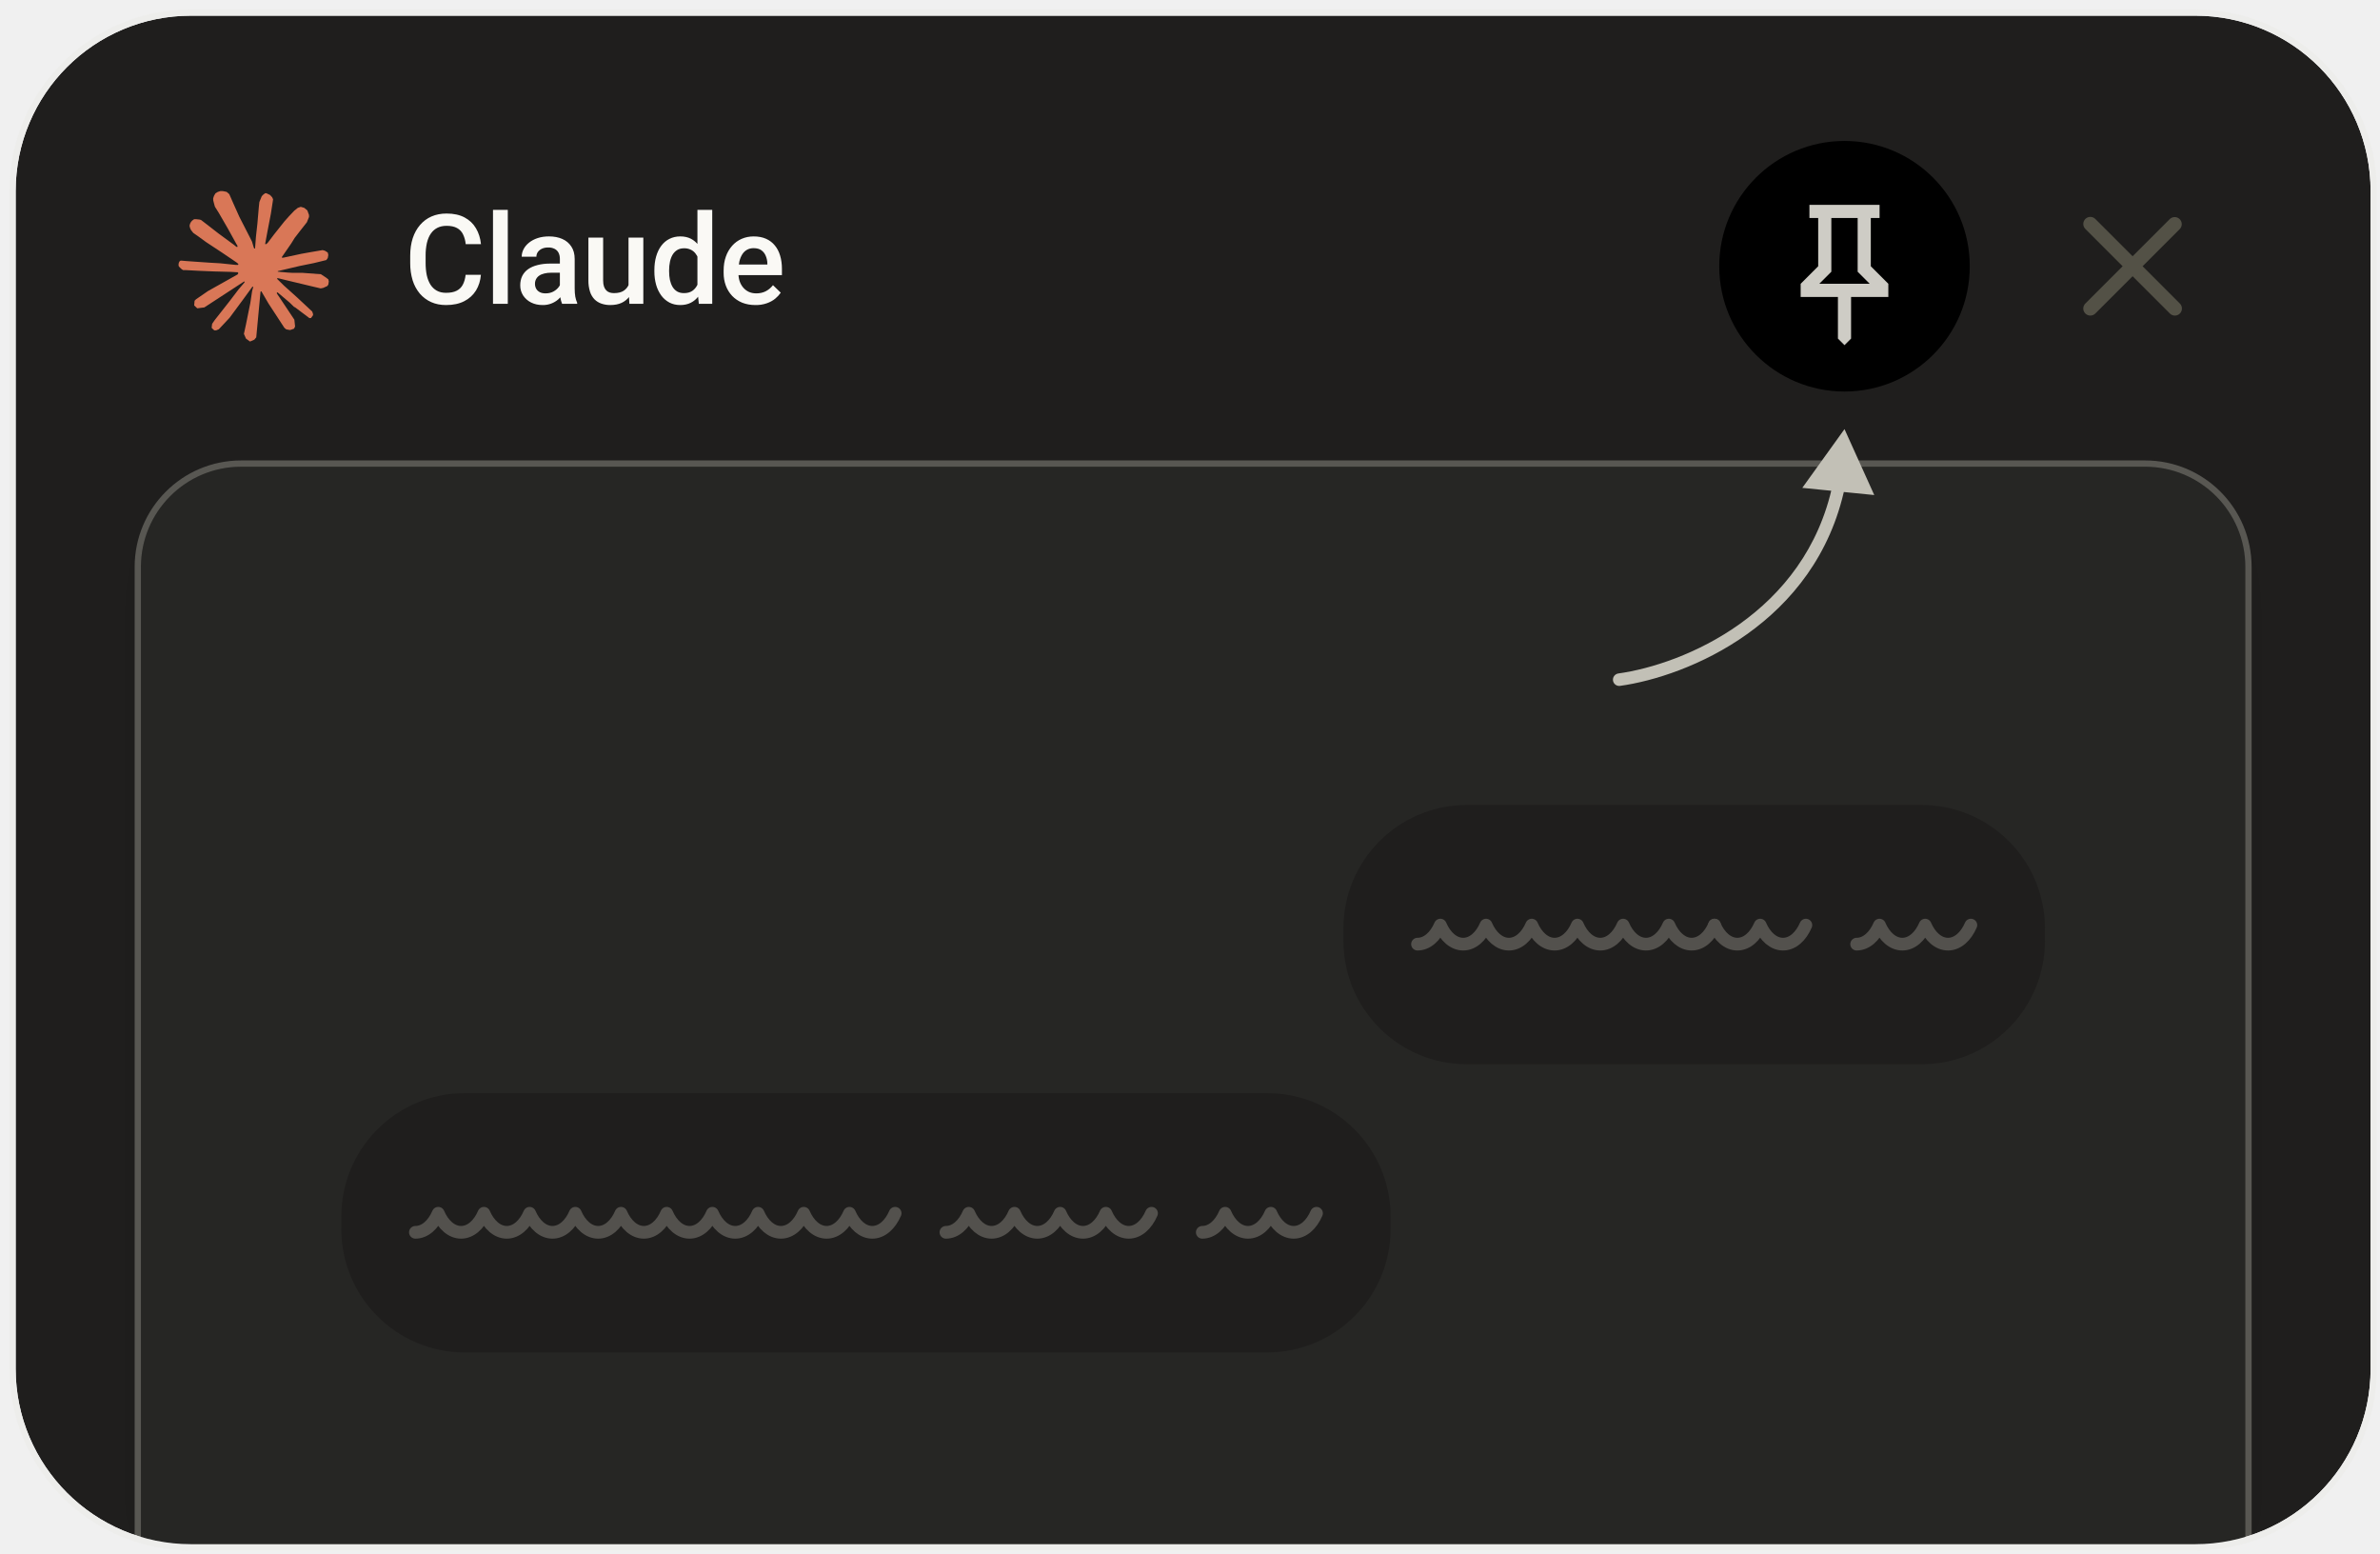
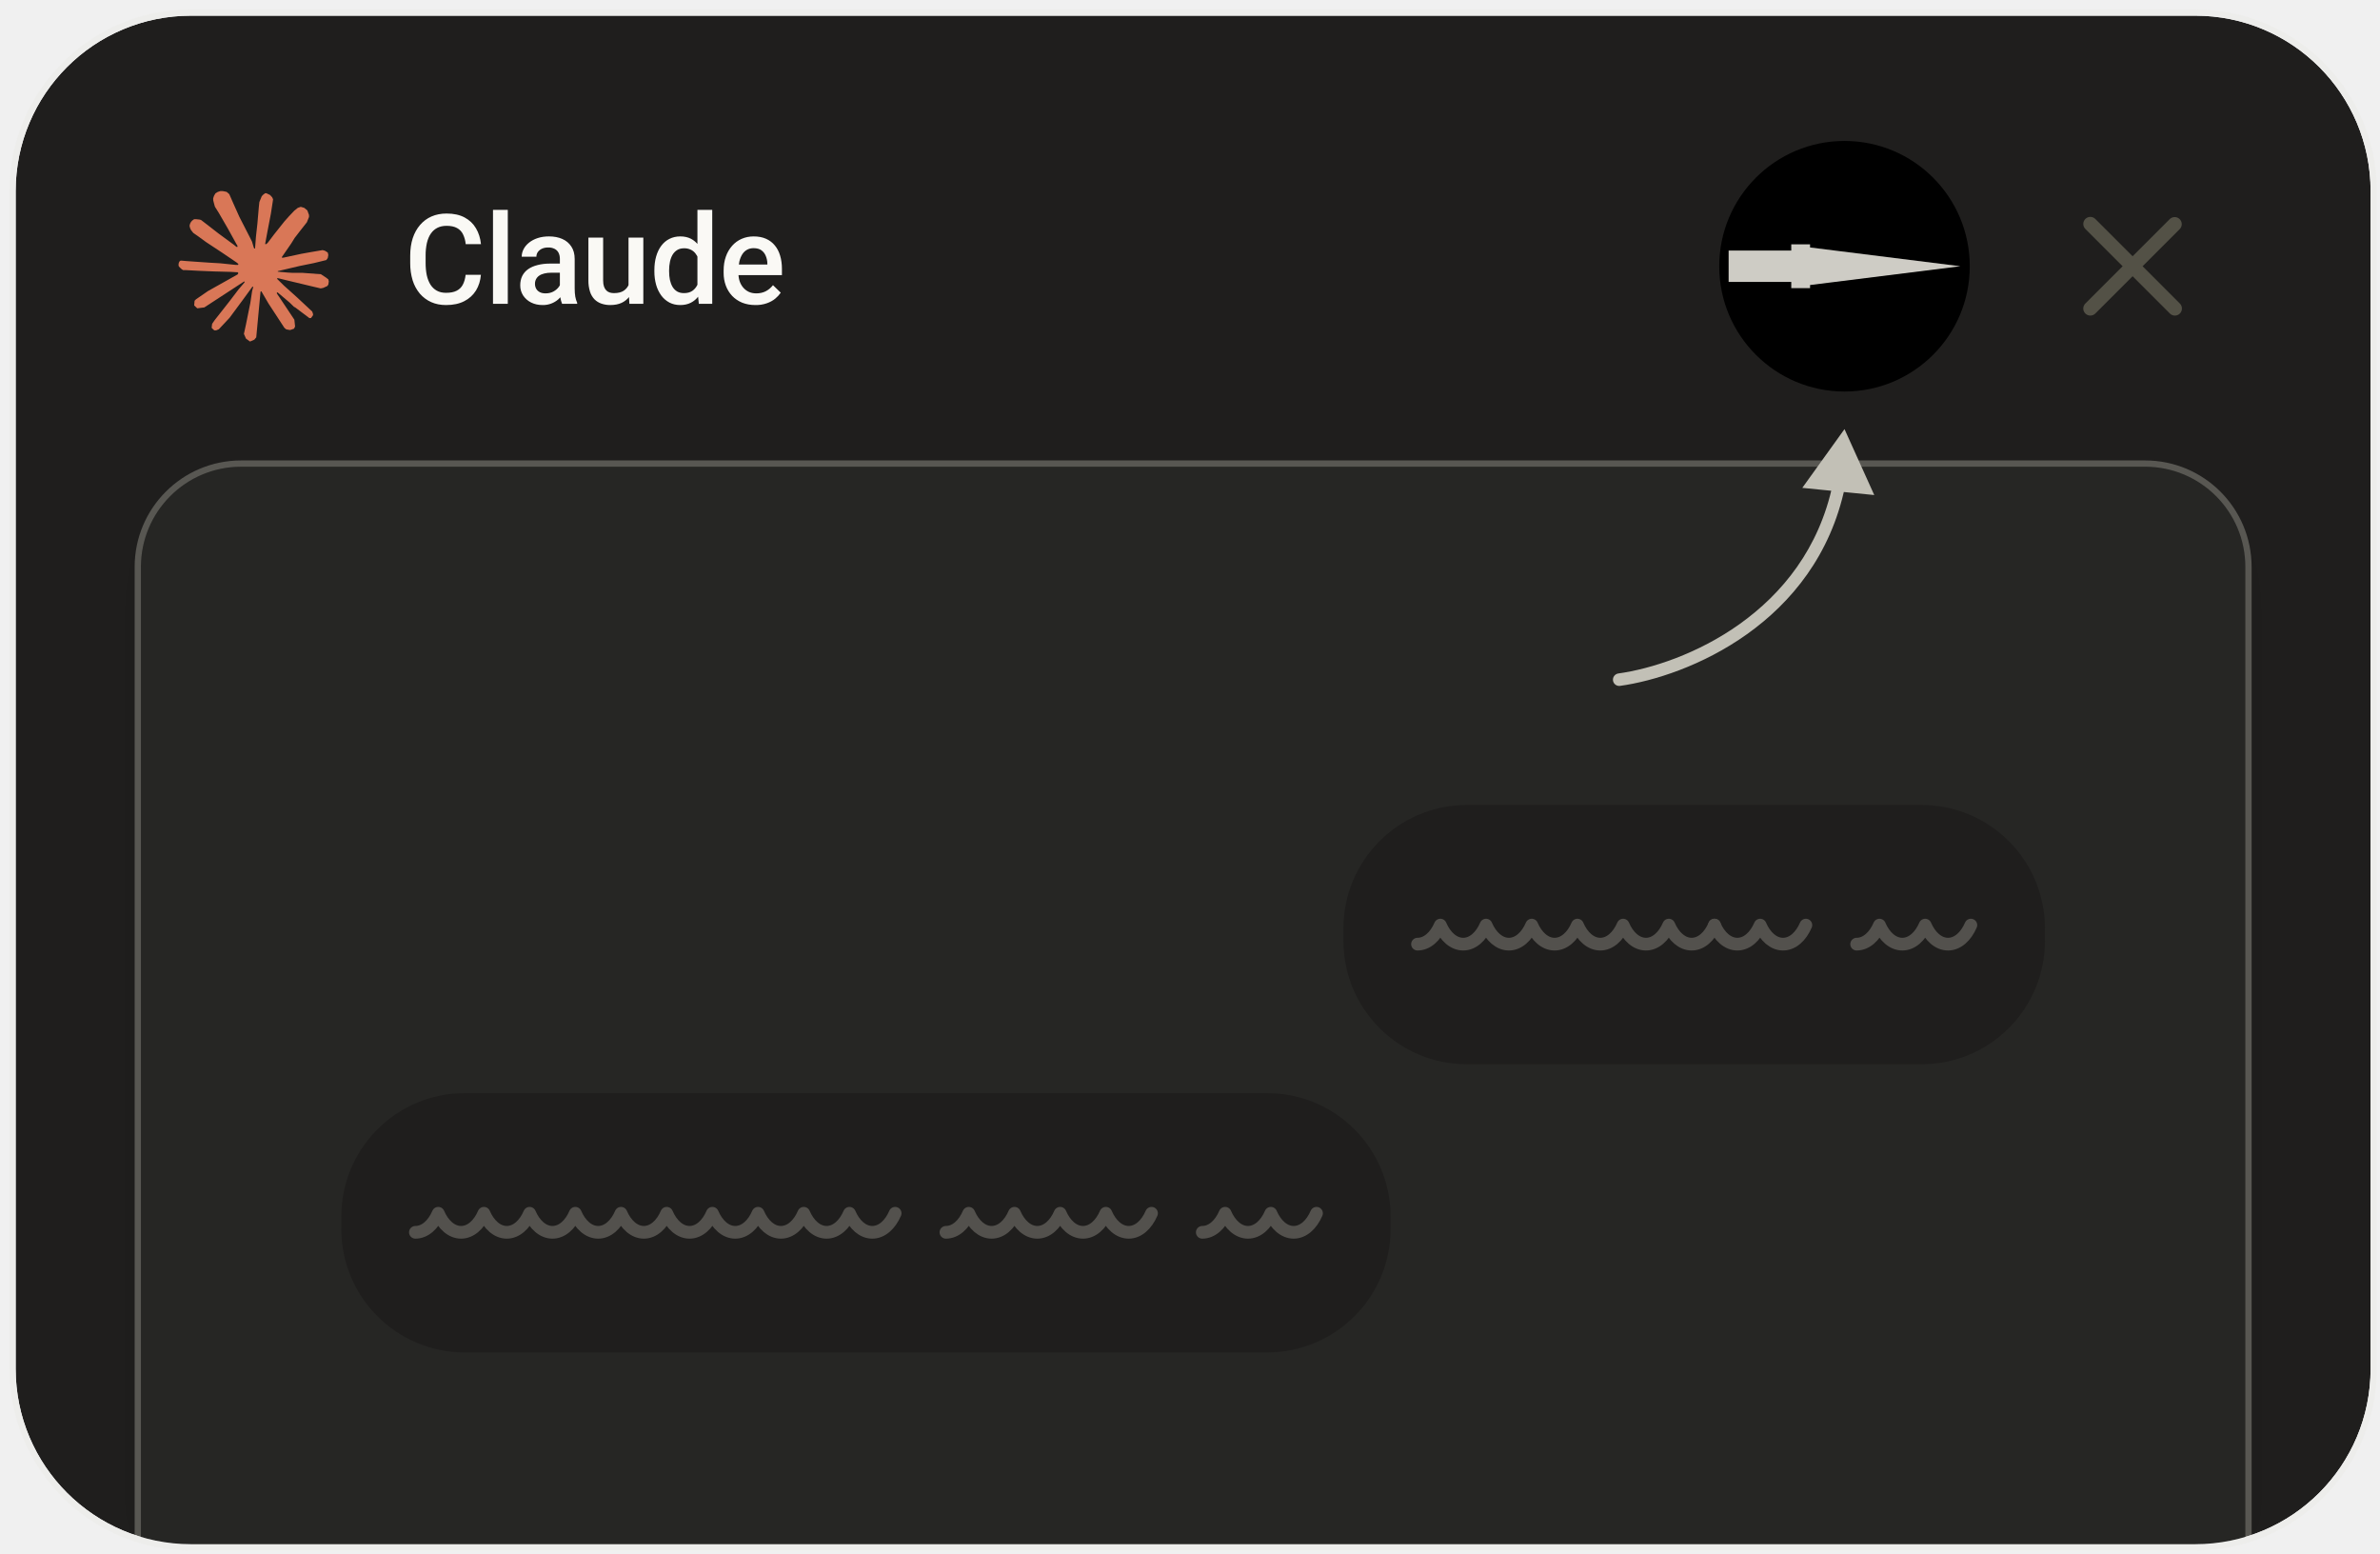
<svg xmlns="http://www.w3.org/2000/svg" width="190" height="124" viewBox="0 0 190 124" fill="none">
  <mask id="mask0_2765_20289" style="mask-type:luminance" maskUnits="userSpaceOnUse" x="1" y="1" width="189" height="123">
    <path d="M175.25 1.25H15.25C7.518 1.25 1.25 7.518 1.25 15.25V109.25C1.25 116.982 7.518 123.25 15.25 123.25H175.25C182.982 123.25 189.25 116.982 189.25 109.25V15.25C189.25 7.518 182.982 1.25 175.25 1.25Z" fill="white" />
  </mask>
  <g mask="url(#mask0_2765_20289)">
    <path d="M175.25 1.25H15.25C7.518 1.25 1.25 7.518 1.25 15.25V109.25C1.25 116.982 7.518 123.25 15.25 123.25H175.25C182.982 123.25 189.25 116.982 189.25 109.25V15.25C189.25 7.518 182.982 1.25 175.25 1.25Z" fill="#1F1E1D" />
    <g filter="url(#filter0_d_2765_20289)">
      <path d="M171.25 37.25H19.25C14.832 37.25 11.25 40.832 11.25 45.25V172.25C11.25 176.668 14.832 180.25 19.25 180.25H171.25C175.668 180.25 179.25 176.668 179.25 172.25V45.25C179.25 40.832 175.668 37.25 171.25 37.25Z" fill="#262624" />
      <path d="M171.25 37H19.25C14.694 37 11 40.694 11 45.25V172.25C11 176.806 14.694 180.5 19.25 180.5H171.25C175.806 180.5 179.5 176.806 179.5 172.25V45.25C179.5 40.694 175.806 37 171.25 37Z" stroke="#DEDCD1" stroke-opacity="0.3" stroke-width="0.5" />
      <path d="M153.405 64.25H117.095C111.658 64.25 107.25 68.658 107.25 74.095V75.097C107.25 80.534 111.658 84.942 117.095 84.942H153.405C158.842 84.942 163.25 80.534 163.25 75.097V74.095C163.25 68.658 158.842 64.25 153.405 64.25Z" fill="#1F1E1D" />
      <path d="M113.162 75.356C113.923 75.356 114.594 74.752 114.986 73.836C115.378 74.752 116.048 75.356 116.81 75.356C117.571 75.356 118.241 74.752 118.633 73.836C119.026 74.752 119.696 75.356 120.457 75.356C121.218 75.356 121.889 74.752 122.281 73.836C122.673 74.752 123.344 75.356 124.105 75.356C124.866 75.356 125.537 74.752 125.929 73.836C126.321 74.752 126.991 75.356 127.753 75.356C128.514 75.356 129.184 74.752 129.576 73.836C129.968 74.752 130.639 75.356 131.4 75.356C132.161 75.356 132.832 74.752 133.224 73.836C133.616 74.752 134.286 75.356 135.047 75.356C135.809 75.356 136.479 74.752 136.871 73.836" stroke="#53514D" stroke-width="1.013" stroke-linecap="round" stroke-linejoin="round" />
      <path d="M136.871 73.836C137.263 74.752 137.934 75.356 138.695 75.356C139.456 75.356 140.127 74.752 140.519 73.836C140.911 74.752 141.581 75.356 142.342 75.356C143.104 75.356 143.774 74.752 144.166 73.836" stroke="#53514D" stroke-width="1.013" stroke-linecap="round" stroke-linejoin="round" />
      <path d="M148.219 75.356C148.98 75.356 149.65 74.752 150.043 73.836C150.435 74.752 151.105 75.356 151.866 75.356C152.628 75.356 153.298 74.752 153.69 73.836C154.082 74.752 154.753 75.356 155.514 75.356C156.275 75.356 156.946 74.752 157.338 73.836" stroke="#53514D" stroke-width="1.013" stroke-linecap="round" stroke-linejoin="round" />
      <path d="M101.167 87.25H37.095C31.658 87.25 27.25 91.658 27.25 97.095V98.097C27.25 103.534 31.658 107.942 37.095 107.942H101.167C106.604 107.942 111.012 103.534 111.012 98.097V97.095C111.012 91.658 106.604 87.25 101.167 87.25Z" fill="#1F1E1D" />
      <path d="M33.162 98.356C33.923 98.356 34.594 97.752 34.986 96.836C35.378 97.752 36.048 98.356 36.81 98.356C37.57 98.356 38.241 97.752 38.633 96.836C39.025 97.752 39.696 98.356 40.457 98.356C41.218 98.356 41.889 97.752 42.281 96.836C42.673 97.752 43.344 98.356 44.105 98.356C44.866 98.356 45.537 97.752 45.929 96.836C46.321 97.752 46.991 98.356 47.753 98.356C48.513 98.356 49.184 97.752 49.576 96.836C49.968 97.752 50.639 98.356 51.4 98.356C52.161 98.356 52.832 97.752 53.224 96.836C53.616 97.752 54.286 98.356 55.048 98.356C55.808 98.356 56.479 97.752 56.871 96.836C57.263 97.752 57.934 98.356 58.695 98.356C59.456 98.356 60.127 97.752 60.519 96.836C60.911 97.752 61.581 98.356 62.342 98.356C63.104 98.356 63.774 97.752 64.166 96.836C64.558 97.752 65.229 98.356 65.99 98.356C66.751 98.356 67.421 97.752 67.814 96.836C68.206 97.752 68.876 98.356 69.637 98.356C70.399 98.356 71.069 97.752 71.461 96.836" stroke="#53514D" stroke-width="1.013" stroke-linecap="round" stroke-linejoin="round" />
      <path d="M75.515 98.356C76.275 98.356 76.946 97.752 77.338 96.836C77.731 97.752 78.401 98.356 79.162 98.356C79.923 98.356 80.594 97.752 80.986 96.836C81.378 97.752 82.049 98.356 82.81 98.356C83.571 98.356 84.241 97.752 84.633 96.836C85.025 97.752 85.696 98.356 86.458 98.356C87.218 98.356 87.889 97.752 88.281 96.836C88.673 97.752 89.344 98.356 90.105 98.356C90.866 98.356 91.537 97.752 91.929 96.836" stroke="#53514D" stroke-width="1.013" stroke-linecap="round" stroke-linejoin="round" />
      <path d="M95.981 98.356C96.743 98.356 97.413 97.752 97.805 96.836C98.197 97.752 98.868 98.356 99.629 98.356C100.39 98.356 101.061 97.752 101.453 96.836C101.845 97.752 102.515 98.356 103.277 98.356C104.038 98.356 104.708 97.752 105.1 96.836" stroke="#53514D" stroke-width="1.013" stroke-linecap="round" stroke-linejoin="round" />
    </g>
    <path d="M16.605 23.23L18.965 21.906L19.031 21.804L18.966 21.725H18.849L18.453 21.701L17.104 21.665L15.937 21.617L14.801 21.557H14.62L14.516 21.497L14.386 21.377L14.276 21.262L14.25 21.142L14.276 20.967L14.354 20.835L14.419 20.805H14.516L14.86 20.835L15.619 20.889L16.76 20.967L17.584 21.015L18.81 21.142H19.005L19.031 21.063L18.966 21.015L18.914 20.967L17.734 20.167L16.455 19.324L15.787 18.837L15.43 18.59L15.249 18.361L15.171 18.193L15.132 18.018L15.172 17.856L15.249 17.711L15.346 17.603L15.496 17.495H15.658L15.937 17.525L16.047 17.555L16.494 17.898L17.448 18.638L18.693 19.553L18.875 19.703H18.959V19.619L18.875 19.481L18.2 18.259L17.48 17.013L17.156 16.496L17.072 16.189C17.054 16.119 17.037 16.049 17.02 15.979V15.822L17.085 15.629L17.201 15.431L17.39 15.316L17.597 15.25H17.759L17.876 15.268L18.096 15.316L18.304 15.496L18.615 16.206L19.115 17.32L19.893 18.837L20.12 19.288L20.243 19.703L20.289 19.83H20.367V19.758L20.432 18.903L20.548 17.856L20.665 16.508L20.705 16.128L20.892 15.671L20.983 15.563L21.165 15.424H21.268L21.56 15.563L21.729 15.749L21.8 15.906L21.768 16.129L21.625 17.055L21.346 18.505L21.165 19.481H21.268L21.392 19.354L21.885 18.704L22.708 17.669L23.072 17.26L23.5 16.809L23.772 16.592L24.012 16.508L24.292 16.592L24.538 16.797L24.668 17.157V17.32L24.498 17.741L23.967 18.416L23.526 18.987L23.253 19.427L22.501 20.516V20.564H22.631L24.058 20.257L24.829 20.119L25.75 19.962L25.932 20.01L26.166 20.155L26.211 20.353L26.166 20.594L26.049 20.756L25.063 20.997L23.908 21.232L22.189 21.637C22.184 21.639 22.18 21.642 22.177 21.647C22.174 21.651 22.172 21.657 22.172 21.662C22.173 21.668 22.175 21.673 22.178 21.677C22.182 21.681 22.187 21.684 22.192 21.685L22.968 21.755L23.298 21.774H24.11L25.62 21.888L26.016 22.147L26.211 22.297L26.25 22.466L26.211 22.712L26.133 22.827L25.809 22.977L25.601 23.019L24.784 22.827L22.871 22.369L22.215 22.207H22.125V22.261L22.669 22.797L23.675 23.699L24.927 24.867L24.992 25.071V25.156L24.829 25.384L24.693 25.39L24.661 25.36L23.558 24.53L23.474 24.494L23.13 24.157L22.17 23.344H22.105V23.428L22.325 23.753L23.5 25.517L23.558 26.058L23.474 26.233L23.169 26.341L23 26.317L22.838 26.281L22.695 26.155L22.145 25.312L21.437 24.229L20.867 23.254H20.845C20.833 23.254 20.822 23.258 20.813 23.266C20.804 23.274 20.798 23.285 20.797 23.297L20.457 26.925L20.302 27.112L19.984 27.25H19.939L19.634 27.021L19.472 26.648L19.634 25.908L19.828 24.945L19.984 24.181L20.127 23.23L20.214 22.912C20.215 22.908 20.215 22.904 20.213 22.9C20.212 22.896 20.209 22.893 20.206 22.891C20.201 22.887 20.195 22.884 20.188 22.883C20.182 22.881 20.175 22.881 20.169 22.882C20.162 22.884 20.156 22.886 20.15 22.89C20.145 22.893 20.14 22.898 20.136 22.903L19.42 23.886L18.33 25.36L17.467 26.281L17.26 26.365H17.104L16.903 26.179V26.089L16.935 25.848L17.137 25.553L18.33 24.036L19.05 23.091L19.514 22.549C19.523 22.538 19.528 22.523 19.527 22.509C19.526 22.494 19.52 22.481 19.509 22.471C19.506 22.468 19.502 22.466 19.497 22.465C19.492 22.465 19.488 22.466 19.484 22.468L16.313 24.536L15.748 24.608L15.502 24.379L15.534 24.006L15.651 23.886L16.605 23.23Z" fill="#D97757" />
    <path d="M37.172 21.936H38.392C38.353 22.401 38.223 22.816 38.002 23.181C37.776 23.546 37.453 23.842 37.069 24.035C36.669 24.244 36.182 24.348 35.609 24.348C35.169 24.348 34.774 24.27 34.423 24.113C34.076 23.957 33.768 23.727 33.519 23.439C33.259 23.128 33.063 22.767 32.943 22.379C32.808 21.93 32.742 21.462 32.748 20.993V20.403C32.748 19.891 32.815 19.429 32.948 19.016C33.085 18.602 33.28 18.249 33.534 17.956C33.788 17.66 34.092 17.434 34.447 17.277C34.805 17.121 35.207 17.043 35.653 17.043C36.22 17.043 36.698 17.147 37.089 17.356C37.479 17.564 37.782 17.852 37.997 18.22C38.215 18.588 38.349 19.01 38.397 19.484H37.177C37.154 19.211 37.081 18.945 36.962 18.698C36.86 18.485 36.692 18.311 36.483 18.2C36.272 18.083 35.995 18.024 35.653 18.024C35.373 18.024 35.129 18.076 34.921 18.181C34.711 18.287 34.531 18.445 34.398 18.64C34.258 18.841 34.153 19.09 34.081 19.387C34.009 19.717 33.974 20.055 33.978 20.393V20.993C33.978 21.351 34.009 21.677 34.071 21.97C34.136 22.26 34.234 22.509 34.364 22.717C34.498 22.925 34.667 23.087 34.872 23.2C35.077 23.314 35.322 23.371 35.609 23.371C35.958 23.371 36.239 23.316 36.454 23.205C36.672 23.095 36.837 22.933 36.947 22.722C37.061 22.507 37.137 22.245 37.172 21.935V21.936ZM40.538 16.75V24.25H39.357V16.75H40.538ZM44.696 23.19V20.67C44.696 20.482 44.662 20.32 44.594 20.183C44.526 20.046 44.417 19.935 44.281 19.865C44.121 19.785 43.943 19.746 43.763 19.753C43.571 19.753 43.405 19.785 43.265 19.851C43.135 19.908 43.022 19.999 42.938 20.114C42.861 20.224 42.82 20.355 42.821 20.49H41.649C41.649 20.282 41.699 20.08 41.8 19.885C41.901 19.689 42.048 19.515 42.24 19.362C42.432 19.209 42.661 19.089 42.928 19.001C43.195 18.913 43.495 18.869 43.827 18.869C44.224 18.869 44.576 18.936 44.882 19.069C45.191 19.203 45.433 19.405 45.609 19.675C45.789 19.942 45.878 20.277 45.878 20.681V23.029C45.878 23.27 45.894 23.487 45.926 23.679C45.962 23.868 46.013 24.032 46.078 24.172V24.25H44.872C44.809 24.095 44.765 23.933 44.74 23.767C44.712 23.576 44.697 23.383 44.696 23.19ZM44.866 21.037L44.876 21.765H44.032C43.814 21.765 43.622 21.785 43.456 21.828C43.29 21.868 43.151 21.926 43.041 22.004C42.935 22.077 42.848 22.176 42.79 22.291C42.732 22.407 42.704 22.535 42.709 22.664C42.709 22.804 42.741 22.932 42.806 23.049C42.872 23.163 42.966 23.252 43.09 23.317C43.217 23.383 43.37 23.415 43.549 23.415C43.789 23.415 43.999 23.366 44.179 23.269C44.361 23.168 44.504 23.046 44.609 22.902C44.703 22.782 44.76 22.638 44.774 22.487L45.155 23.01C45.108 23.162 45.041 23.306 44.955 23.44C44.86 23.592 44.737 23.739 44.584 23.879C44.237 24.189 43.785 24.357 43.319 24.348C42.974 24.348 42.666 24.279 42.396 24.143C42.139 24.015 41.92 23.821 41.761 23.581C41.608 23.341 41.528 23.06 41.532 22.775C41.532 22.495 41.584 22.248 41.688 22.033C41.796 21.815 41.952 21.633 42.157 21.486C42.365 21.34 42.619 21.229 42.919 21.154C43.219 21.076 43.559 21.037 43.944 21.037H44.866ZM50.176 23.005V18.967H51.358V24.25H50.245L50.176 23.005ZM50.343 21.906L50.738 21.896C50.738 22.251 50.699 22.578 50.621 22.878C50.551 23.157 50.429 23.421 50.26 23.654C50.097 23.873 49.882 24.049 49.635 24.167C49.381 24.287 49.077 24.347 48.722 24.347C48.482 24.35 48.242 24.312 48.014 24.235C47.799 24.16 47.614 24.045 47.457 23.889C47.294 23.715 47.172 23.507 47.101 23.279C47.011 22.988 46.968 22.684 46.974 22.379V18.967H48.15V22.39C48.15 22.582 48.172 22.743 48.218 22.873C48.257 22.988 48.32 23.093 48.403 23.181C48.48 23.258 48.574 23.315 48.677 23.347C48.781 23.379 48.892 23.395 49.009 23.395C49.344 23.395 49.608 23.33 49.799 23.2C49.992 23.07 50.138 22.882 50.215 22.663C50.299 22.439 50.343 22.186 50.343 21.906ZM55.677 23.156V16.75H56.859V24.25H55.789L55.677 23.156ZM52.24 21.667V21.564C52.24 21.164 52.287 20.799 52.381 20.471C52.476 20.139 52.612 19.854 52.791 19.616C52.971 19.376 53.189 19.191 53.446 19.064C53.703 18.934 53.993 18.869 54.315 18.869C54.634 18.869 54.914 18.931 55.155 19.055C55.395 19.178 55.601 19.355 55.77 19.587C55.94 19.815 56.074 20.088 56.175 20.407C56.276 20.723 56.348 21.075 56.39 21.462V21.789C56.353 22.14 56.282 22.487 56.175 22.824C56.075 23.137 55.939 23.407 55.77 23.634C55.6 23.863 55.394 24.038 55.15 24.162C54.909 24.286 54.627 24.348 54.305 24.348C53.986 24.348 53.698 24.281 53.441 24.148C53.185 24.012 52.963 23.82 52.791 23.586C52.605 23.329 52.466 23.042 52.381 22.736C52.285 22.388 52.237 22.028 52.24 21.667ZM53.416 21.564V21.667C53.416 21.907 53.438 22.132 53.48 22.341C53.526 22.549 53.596 22.733 53.69 22.893C53.784 23.049 53.906 23.173 54.056 23.263C54.209 23.352 54.391 23.395 54.603 23.395C54.87 23.395 55.09 23.337 55.263 23.22C55.435 23.103 55.57 22.945 55.667 22.746C55.768 22.544 55.837 22.32 55.873 22.072V21.189C55.856 21.005 55.814 20.824 55.75 20.651C55.697 20.494 55.616 20.347 55.511 20.217C55.411 20.091 55.282 19.99 55.135 19.924C54.972 19.849 54.793 19.812 54.613 19.816C54.398 19.816 54.216 19.862 54.066 19.953C53.916 20.044 53.792 20.17 53.695 20.329C53.6 20.489 53.53 20.674 53.485 20.886C53.438 21.109 53.415 21.336 53.416 21.564ZM60.308 24.348C59.918 24.348 59.565 24.284 59.248 24.158C58.936 24.027 58.669 23.846 58.448 23.615C58.228 23.38 58.057 23.103 57.945 22.8C57.826 22.477 57.767 22.134 57.769 21.79V21.594C57.769 21.18 57.829 20.806 57.95 20.471C58.06 20.154 58.231 19.862 58.453 19.611C58.668 19.371 58.922 19.186 59.215 19.06C59.508 18.933 59.825 18.87 60.167 18.87C60.544 18.87 60.875 18.933 61.158 19.06C61.441 19.187 61.676 19.366 61.861 19.597C62.05 19.824 62.19 20.097 62.281 20.412C62.376 20.728 62.423 21.076 62.423 21.457V21.96H58.34V21.115H61.26V21.023C61.255 20.818 61.212 20.616 61.133 20.427C61.063 20.247 60.943 20.091 60.786 19.977C60.63 19.864 60.421 19.807 60.161 19.807C59.966 19.807 59.791 19.849 59.638 19.934C59.488 20.015 59.363 20.134 59.262 20.29C59.162 20.446 59.083 20.635 59.028 20.856C58.974 21.098 58.947 21.346 58.95 21.594V21.789C58.95 22.02 58.98 22.235 59.043 22.434C59.108 22.629 59.203 22.8 59.326 22.946C59.45 23.093 59.599 23.208 59.776 23.293C59.951 23.374 60.151 23.415 60.376 23.415C60.659 23.415 60.911 23.358 61.133 23.245C61.353 23.13 61.546 22.969 61.709 22.761L62.329 23.361C62.204 23.54 62.054 23.701 61.885 23.84C61.702 23.99 61.479 24.112 61.215 24.206C60.923 24.306 60.617 24.354 60.308 24.348Z" fill="#FAF9F5" />
    <path d="M147.25 31.25C152.773 31.25 157.25 26.773 157.25 21.25C157.25 15.727 152.773 11.25 147.25 11.25C141.727 11.25 137.25 15.727 137.25 21.25C137.25 26.773 141.727 31.25 147.25 31.25Z" fill="black" />
-     <path d="M149.35 21.25L150.75 22.65V23.7H147.775V27.025L147.25 27.55L146.725 27.025V23.7H143.75V22.65L145.15 21.25V17.4H144.45V16.35H150.05V17.4H149.35V21.25ZM145.238 22.65H149.263L148.3 21.688V17.4H146.2V21.688L145.238 22.65Z" fill="#CECCC5" />
+     <path d="M138 20H143V22.5H138ZM143 19.5H144.5V23H143ZM144.5 19.75L156.5 21.25L144.5 22.75Z" fill="#CECCC5" />
    <path d="M174.023 24.227C174.075 24.279 174.117 24.341 174.145 24.41C174.173 24.478 174.188 24.551 174.188 24.625C174.188 24.699 174.173 24.772 174.145 24.841C174.117 24.909 174.076 24.971 174.023 25.023C173.971 25.076 173.909 25.117 173.841 25.146C173.772 25.174 173.699 25.189 173.625 25.189C173.551 25.189 173.478 25.174 173.41 25.146C173.341 25.118 173.279 25.076 173.227 25.024L170.25 22.047L167.273 25.023C167.22 25.075 167.158 25.117 167.09 25.145C167.022 25.173 166.948 25.188 166.874 25.188C166.8 25.188 166.727 25.173 166.659 25.145C166.591 25.116 166.529 25.075 166.476 25.022C166.424 24.97 166.383 24.908 166.354 24.84C166.326 24.771 166.311 24.698 166.312 24.624C166.312 24.55 166.326 24.477 166.355 24.409C166.383 24.34 166.424 24.278 166.477 24.226L169.454 21.25L166.477 18.273C166.372 18.167 166.313 18.024 166.313 17.874C166.313 17.725 166.372 17.582 166.477 17.476C166.582 17.37 166.726 17.311 166.875 17.311C167.025 17.311 167.168 17.37 167.274 17.476L170.25 20.453L173.227 17.476C173.334 17.377 173.475 17.323 173.621 17.326C173.766 17.329 173.905 17.388 174.008 17.491C174.111 17.594 174.171 17.733 174.173 17.879C174.176 18.025 174.123 18.166 174.024 18.273L171.047 21.25L174.023 24.227Z" fill="#535146" />
    <path d="M129.181 53.755C129.053 53.777 128.938 53.848 128.861 53.953C128.784 54.057 128.751 54.188 128.769 54.317C128.787 54.446 128.855 54.563 128.957 54.642C129.06 54.722 129.19 54.759 129.319 54.745L129.25 54.25L129.181 53.755ZM147.25 34.25L143.881 38.938L149.626 39.512L147.25 34.25ZM129.25 54.25L129.319 54.745C134.723 53.995 145 49.783 147.292 38.831L146.803 38.729L146.313 38.627C144.148 48.975 134.399 53.03 129.181 53.755L129.25 54.25Z" fill="#C2C0B6" />
  </g>
  <path d="M175.25 1H15.25C7.38 1 1 7.38 1 15.25V109.25C1 117.12 7.38 123.5 15.25 123.5H175.25C183.12 123.5 189.5 117.12 189.5 109.25V15.25C189.5 7.38 183.12 1 175.25 1Z" stroke="#DEDCD1" stroke-opacity="0.15" stroke-width="0.5" />
  <defs>
    <filter id="filter0_d_2765_20289" x="6.75" y="34.75" width="177" height="152" filterUnits="userSpaceOnUse" color-interpolation-filters="sRGB">
      <feFlood flood-opacity="0" result="BackgroundImageFix" />
      <feColorMatrix in="SourceAlpha" type="matrix" values="0 0 0 0 0 0 0 0 0 0 0 0 0 0 0 0 0 0 127 0" result="hardAlpha" />
      <feOffset dy="2" />
      <feGaussianBlur stdDeviation="2" />
      <feComposite in2="hardAlpha" operator="out" />
      <feColorMatrix type="matrix" values="0 0 0 0 0 0 0 0 0 0 0 0 0 0 0 0 0 0 0.05 0" />
      <feBlend mode="normal" in2="BackgroundImageFix" result="effect1_dropShadow_2765_20289" />
      <feBlend mode="normal" in="SourceGraphic" in2="effect1_dropShadow_2765_20289" result="shape" />
    </filter>
  </defs>
</svg>
